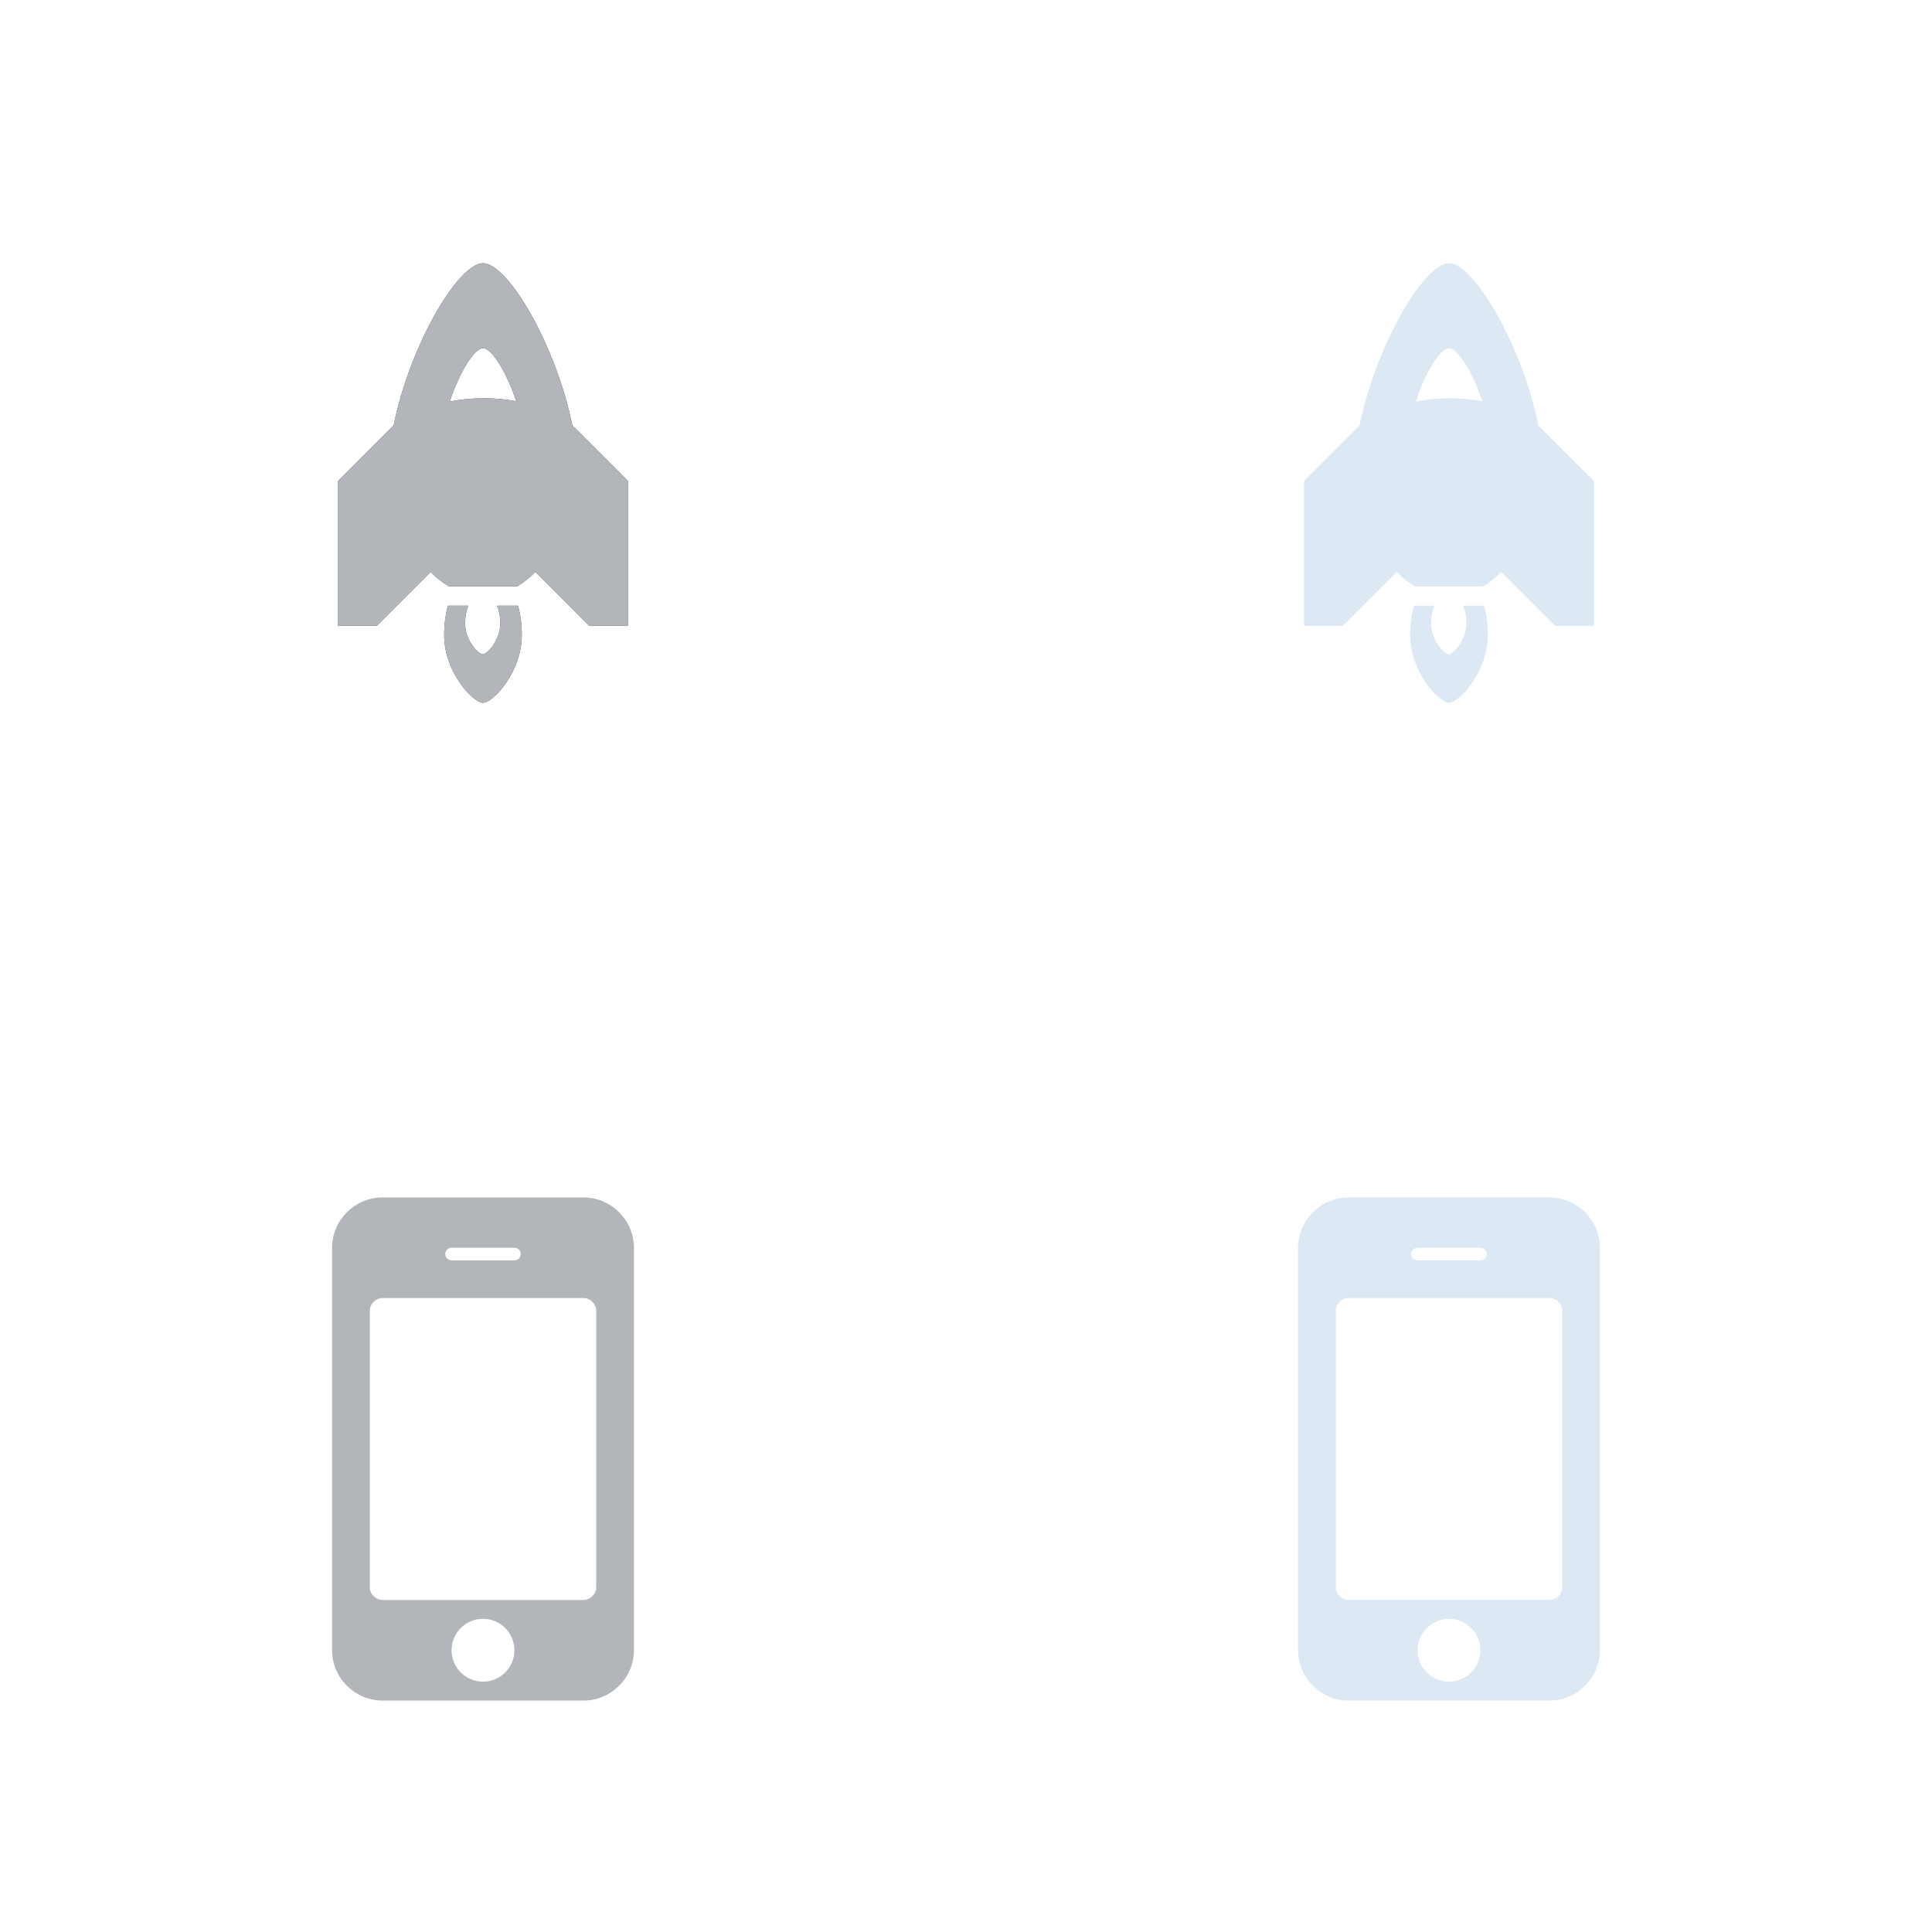
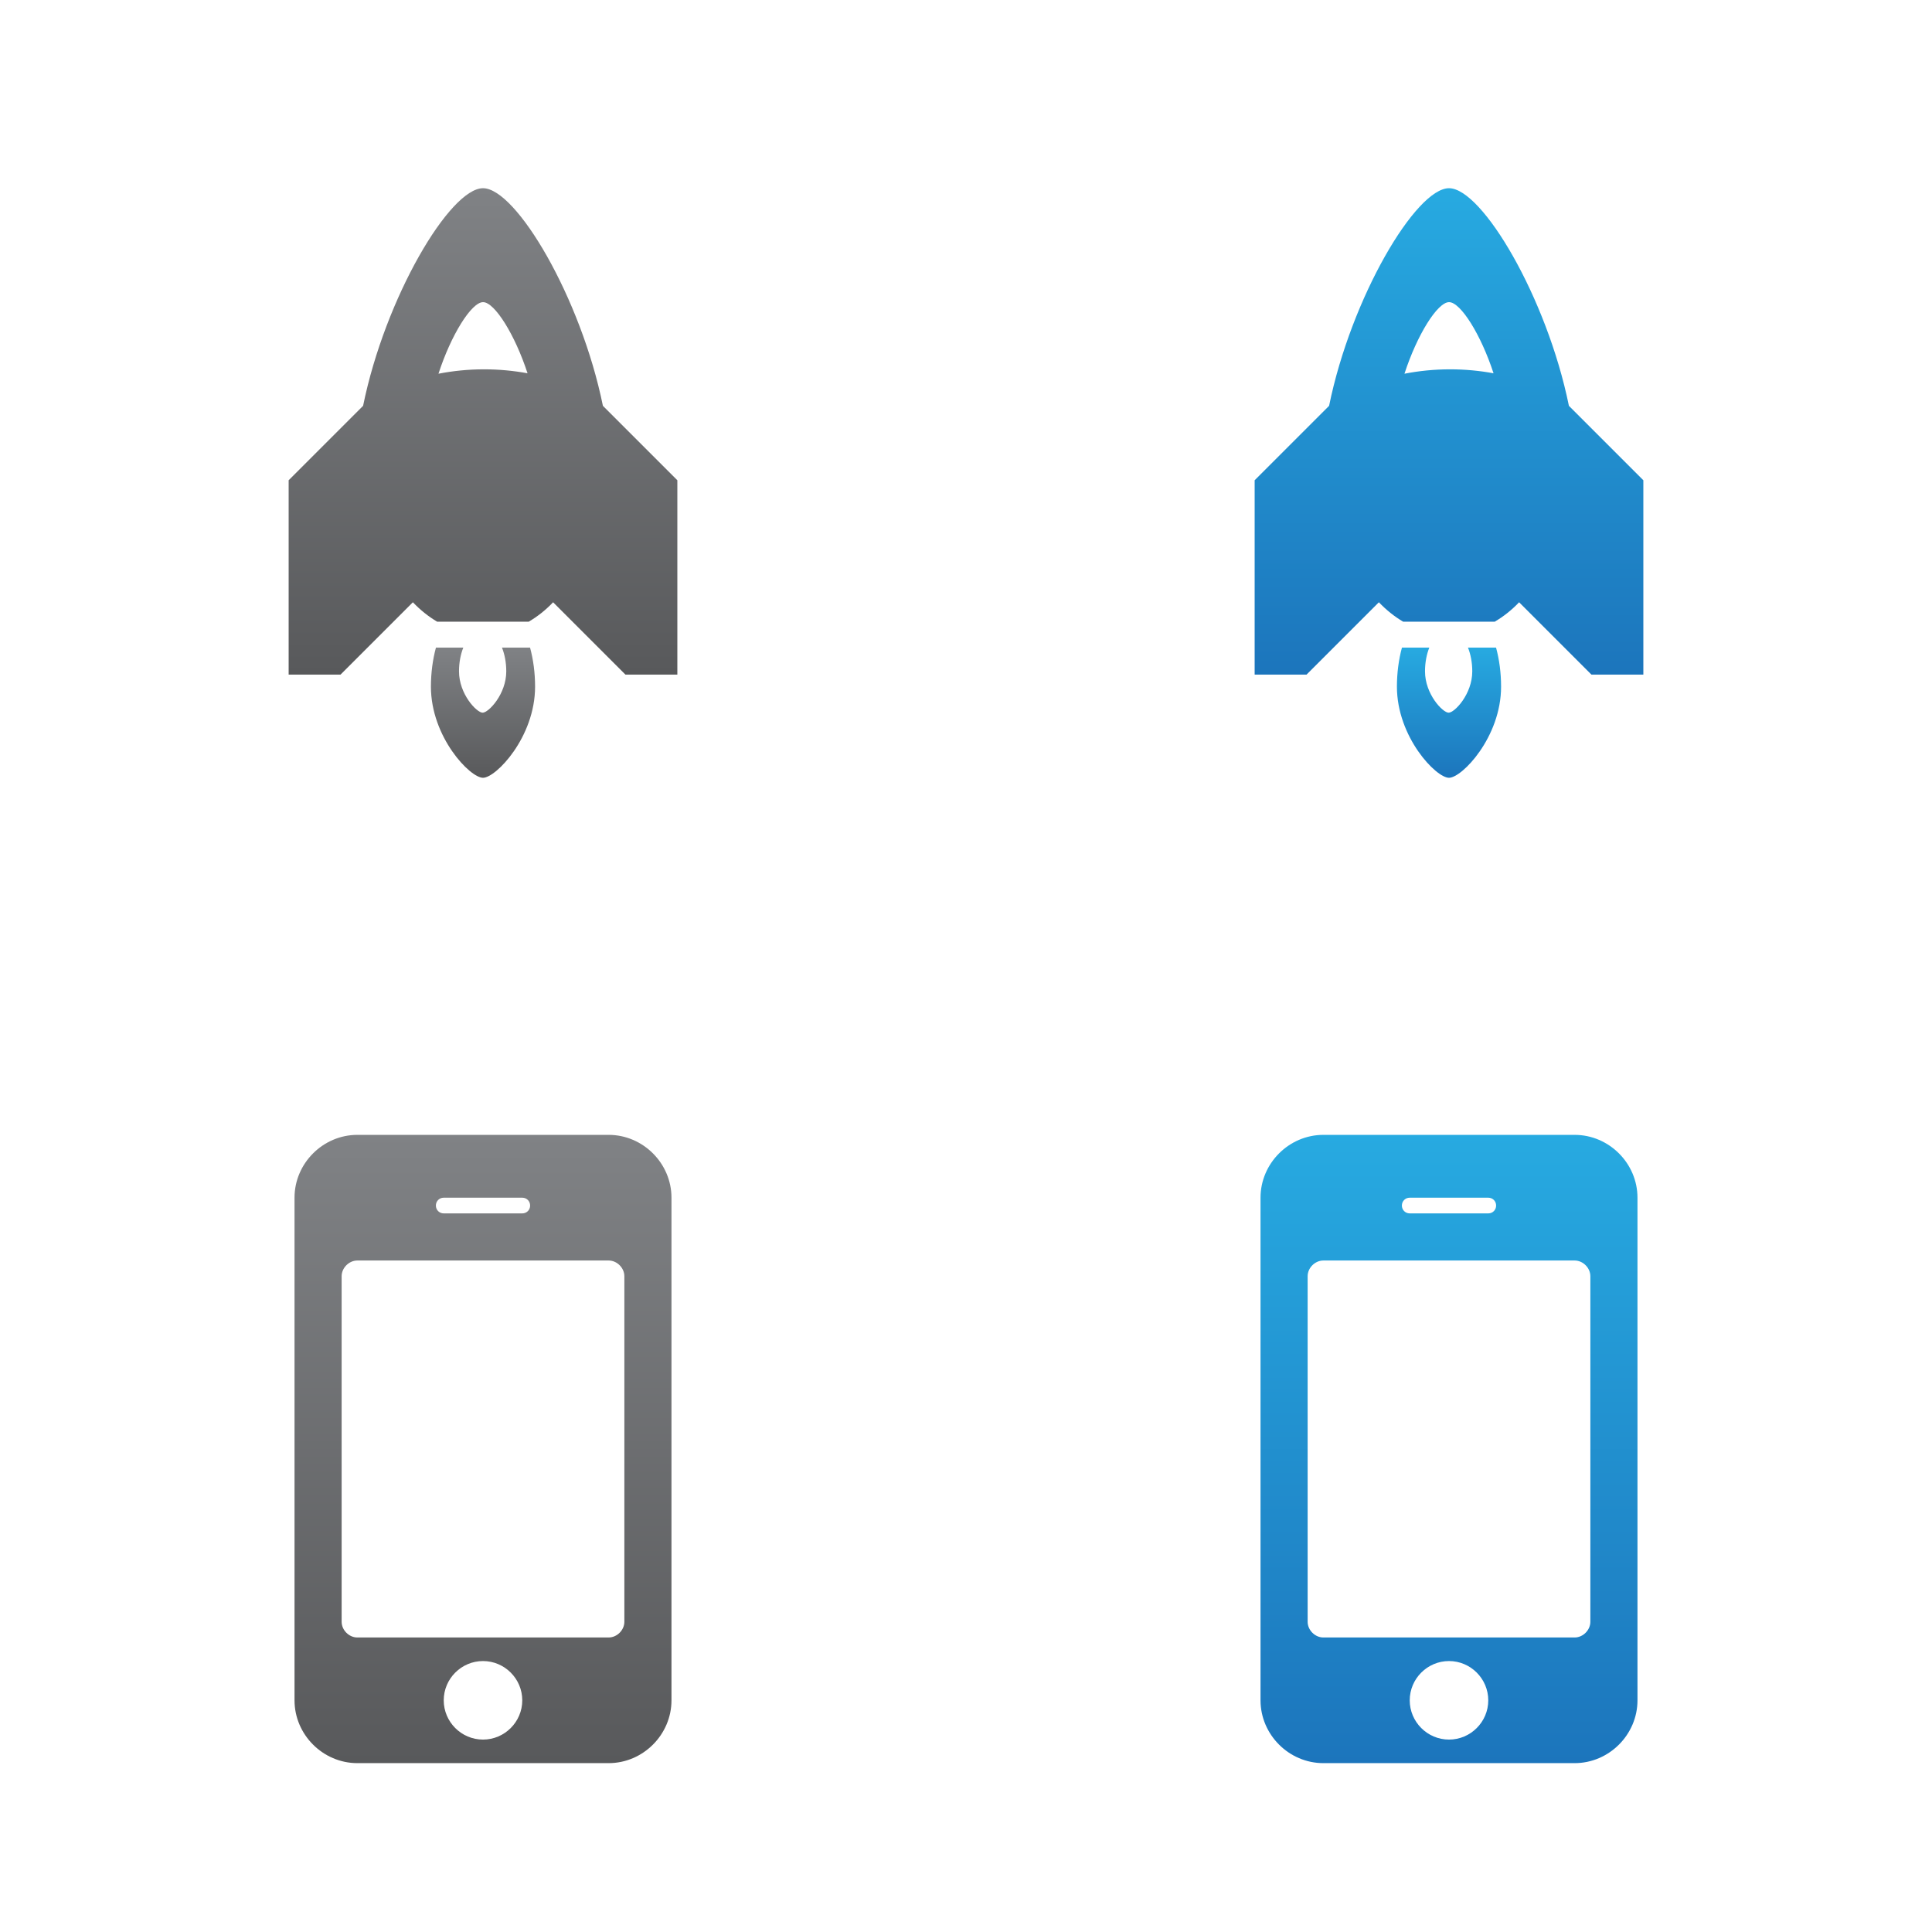
- <svg xmlns="http://www.w3.org/2000/svg" version="1.1" id="Layer_1" x="0px" y="0px" width="160px" height="160px" viewBox="0 0 160 160" enable-background="new 0 0 160 160" xml:space="preserve">
-   <rect display="none" fill="#22272D" width="84" height="160" />
-   <rect x="80.75" display="none" fill="#194866" width="84" height="160" />
-   <path fill="#414042" d="M40,21.799c-2.044,0.001-6.042,6.745-7.404,13.436L28,39.83v12l3.204,0l4.467-4.467  c0.457,0.478,0.96,0.88,1.5,1.199h5.652c0.543-0.318,1.05-0.719,1.507-1.199l4.466,4.467l3.204,0v-12l-4.597-4.596  C46.042,28.544,42.044,21.799,40,21.799z M40.005,28.834c0.712,0,1.965,2,2.746,4.392c-0.846-0.157-1.747-0.244-2.686-0.244  c-0.987,0-1.933,0.099-2.815,0.271C38.03,30.849,39.289,28.834,40.005,28.834z" />
-   <path fill="#414042" d="M41.436,51.63c0,1.41-1.094,2.553-1.459,2.553c-0.364,0-1.459-1.144-1.459-2.553  c0-0.546,0.099-1.051,0.266-1.466h-1.69c-0.198,0.731-0.31,1.549-0.31,2.412c0,3.108,2.411,5.627,3.215,5.627  s3.216-2.519,3.215-5.626c0-0.864-0.112-1.681-0.31-2.413l-1.734,0C41.337,50.578,41.436,51.083,41.436,51.63z" />
-   <g>
-     <g>
-       <path fill="#B2B5B9" d="M40,21.799c-2.044,0.001-6.042,6.745-7.404,13.436L28,39.83v12l3.204,0l4.467-4.467    c0.457,0.478,0.96,0.88,1.5,1.199h5.652c0.543-0.318,1.05-0.719,1.507-1.199l4.466,4.467l3.204,0v-12l-4.597-4.596    C46.042,28.544,42.044,21.799,40,21.799z M40.005,28.834c0.712,0,1.965,2,2.746,4.392c-0.846-0.157-1.747-0.244-2.686-0.244    c-0.987,0-1.933,0.099-2.815,0.271C38.03,30.849,39.289,28.834,40.005,28.834z" />
-       <path fill="#B2B5B9" d="M41.436,51.63c0,1.41-1.094,2.553-1.459,2.553c-0.364,0-1.459-1.144-1.459-2.553    c0-0.546,0.099-1.051,0.266-1.466h-1.69c-0.198,0.731-0.31,1.549-0.31,2.412c0,3.108,2.411,5.627,3.215,5.627    s3.216-2.519,3.215-5.626c0-0.864-0.112-1.681-0.31-2.413l-1.734,0C41.337,50.578,41.436,51.083,41.436,51.63z" />
-     </g>
+ <svg xmlns="http://www.w3.org/2000/svg" x="0px" y="0px" width="160px" height="160px" viewBox="0 0 160 160">
+   <filter id="AI_GaussianBlur_4">
+     <feGaussianBlur stdDeviation="2" id="feGaussianBlur4" />
+   </filter>
+   <g id="g54">
+     <linearGradient id="SVGID_5_" gradientUnits="userSpaceOnUse" x1="40" y1="146.016" x2="40" y2="93.984">
+       <stop offset="0" style="stop-color:#58595B" id="stop57" />
+       <stop offset="1" style="stop-color:#808285" id="stop59" />
+     </linearGradient>
+     <path d="M55.609,140.812c0,2.846-2.357,5.203-5.203,5.203H29.594c-2.846,0-5.203-2.357-5.203-5.203V99.188   c0-2.846,2.357-5.203,5.203-5.203h20.812c2.846,0,5.203,2.357,5.203,5.203V140.812z M51.707,105.691   c0-0.691-0.61-1.301-1.301-1.301H29.594c-0.691,0-1.301,0.609-1.301,1.301v28.617c0,0.691,0.61,1.301,1.301,1.301h20.812   c0.691,0,1.301-0.609,1.301-1.301V105.691z M43.252,99.188h-6.504c-0.366,0-0.65,0.284-0.65,0.65s0.285,0.65,0.65,0.65h6.504   c0.366,0,0.65-0.284,0.65-0.65S43.618,99.188,43.252,99.188z M40,137.561c-1.789,0-3.252,1.463-3.252,3.252   s1.463,3.252,3.252,3.252s3.252-1.463,3.252-3.252S41.789,137.561,40,137.561z" id="path61" fill="url(#SVGID_5_)" />
  </g>
-   <g>
-     <path fill="#DCE8F3" d="M120,21.799c-2.044,0.001-6.042,6.745-7.404,13.436L108,39.83v12l3.204,0l4.467-4.467   c0.457,0.478,0.96,0.88,1.5,1.199h5.652c0.543-0.318,1.05-0.719,1.507-1.199l4.467,4.467l3.204,0v-12l-4.597-4.596   C126.042,28.544,122.044,21.799,120,21.799z M120.005,28.834c0.712,0,1.965,2,2.746,4.392c-0.846-0.157-1.747-0.244-2.686-0.244   c-0.987,0-1.933,0.099-2.815,0.271C118.03,30.849,119.289,28.834,120.005,28.834z" />
-     <path fill="#DCE8F3" d="M121.436,51.63c0,1.41-1.094,2.553-1.459,2.553c-0.364,0-1.459-1.144-1.459-2.553   c0-0.546,0.099-1.051,0.266-1.466h-1.69c-0.198,0.731-0.31,1.549-0.31,2.412c0,3.108,2.411,5.627,3.215,5.627   s3.216-2.519,3.215-5.626c0-0.864-0.112-1.681-0.31-2.413l-1.734,0C121.337,50.578,121.436,51.083,121.436,51.63z" />
+   <g id="g16">
+     <linearGradient id="SVGID_1_" gradientUnits="userSpaceOnUse" x1="40" y1="55.868" x2="40" y2="15.587">
+       <stop offset="0" style="stop-color:#58595B" id="stop19" />
+       <stop offset="1" style="stop-color:#808285" id="stop21" />
+     </linearGradient>
+     <path fill="url(#SVGID_1_)" d="M40.001,15.587c-2.742,0.001-8.104,9.047-9.931,18.021l-6.165,6.164v16.095l4.297,0.001l5.991-5.991   c0.612,0.641,1.287,1.181,2.011,1.609h7.581c0.728-0.426,1.408-0.965,2.021-1.609l5.991,5.991l4.298-0.001V39.773l-6.165-6.164   C48.104,24.635,42.741,15.587,40.001,15.587z M40.006,25.023c0.955,0,2.636,2.682,3.683,5.891c-1.134-0.21-2.343-0.328-3.602-0.328   c-1.324,0-2.592,0.132-3.775,0.364C37.358,27.726,39.047,25.023,40.006,25.023z" id="path23" />
+     <linearGradient id="SVGID_2_" gradientUnits="userSpaceOnUse" x1="40" y1="64.413" x2="40" y2="53.631">
+       <stop offset="0" style="stop-color:#58595B" id="stop26" />
+       <stop offset="1" style="stop-color:#808285" id="stop28" />
+     </linearGradient>
+     <path fill="url(#SVGID_2_)" d="M41.927,55.598c0,1.891-1.467,3.424-1.957,3.424c-0.489,0-1.957-1.534-1.957-3.424   c0-0.732,0.133-1.409,0.356-1.967h-2.266c-0.266,0.98-0.415,2.077-0.416,3.235c0.001,4.168,3.234,7.547,4.313,7.547   s4.313-3.378,4.313-7.546c0-1.159-0.15-2.254-0.416-3.236l-2.326,0.001C41.794,54.188,41.927,54.865,41.927,55.598z" id="path30" />
  </g>
-   <g>
-     <g>
-       <path fill="#B2B5B9" d="M52.5,136.667c0,2.279-1.888,4.167-4.167,4.167H31.667c-2.279,0-4.167-1.888-4.167-4.167v-33.333    c0-2.279,1.888-4.167,4.167-4.167h16.667c2.279,0,4.167,1.888,4.167,4.167V136.667z M49.375,108.542    c0-0.554-0.488-1.042-1.042-1.042H31.667c-0.553,0-1.042,0.488-1.042,1.042v22.917c0,0.554,0.488,1.042,1.042,1.042h16.667    c0.553,0,1.042-0.488,1.042-1.042V108.542z M42.604,103.333h-5.208c-0.293,0-0.521,0.228-0.521,0.521    c0,0.293,0.228,0.521,0.521,0.521h5.208c0.293,0,0.521-0.228,0.521-0.521C43.125,103.561,42.897,103.333,42.604,103.333z     M40,134.062c-1.432,0-2.604,1.171-2.604,2.604c0,1.433,1.172,2.604,2.604,2.604s2.604-1.171,2.604-2.604    C42.604,135.234,41.432,134.062,40,134.062z" />
-     </g>
+   <g id="g38">
+     <linearGradient id="SVGID_3_" gradientUnits="userSpaceOnUse" x1="120" y1="55.868" x2="120" y2="15.587">
+       <stop offset="0" style="stop-color:#1C75BC" id="stop41" />
+       <stop offset="1" style="stop-color:#27AAE1" id="stop43" />
+     </linearGradient>
+     <path fill="url(#SVGID_3_)" d="M120.001,15.587c-2.742,0.001-8.104,9.047-9.931,18.021l-6.165,6.164v16.095l4.297,0.001   l5.991-5.991c0.612,0.641,1.287,1.181,2.011,1.609h7.581c0.728-0.426,1.408-0.965,2.021-1.609l5.991,5.991l4.298-0.001V39.773   l-6.165-6.164C128.104,24.635,122.741,15.587,120.001,15.587z M120.006,25.023c0.955,0,2.636,2.682,3.683,5.891   c-1.134-0.21-2.343-0.328-3.602-0.328c-1.324,0-2.592,0.132-3.775,0.364C117.358,27.726,119.047,25.023,120.006,25.023z" id="path45" />
+     <linearGradient id="SVGID_4_" gradientUnits="userSpaceOnUse" x1="120" y1="64.413" x2="120" y2="53.631">
+       <stop offset="0" style="stop-color:#1C75BC" id="stop48" />
+       <stop offset="1" style="stop-color:#27AAE1" id="stop50" />
+     </linearGradient>
+     <path fill="url(#SVGID_4_)" d="M121.927,55.598c0,1.891-1.467,3.424-1.957,3.424c-0.489,0-1.957-1.534-1.957-3.424   c0-0.732,0.133-1.409,0.356-1.967h-2.266c-0.266,0.98-0.415,2.077-0.416,3.235c0.001,4.168,3.234,7.547,4.313,7.547   s4.313-3.378,4.313-7.546c0-1.159-0.15-2.254-0.416-3.236l-2.326,0.001C121.794,54.188,121.927,54.865,121.927,55.598z" id="path52" />
  </g>
-   <g>
-     <path fill="#DCE8F3" d="M132.5,136.667c0,2.279-1.888,4.167-4.167,4.167h-16.667c-2.279,0-4.167-1.888-4.167-4.167v-33.333   c0-2.279,1.888-4.167,4.167-4.167h16.667c2.279,0,4.167,1.888,4.167,4.167V136.667z M129.375,108.542   c0-0.554-0.488-1.042-1.042-1.042h-16.667c-0.553,0-1.042,0.488-1.042,1.042v22.917c0,0.554,0.488,1.042,1.042,1.042h16.667   c0.553,0,1.042-0.488,1.042-1.042V108.542z M122.604,103.333h-5.208c-0.293,0-0.521,0.228-0.521,0.521   c0,0.293,0.228,0.521,0.521,0.521h5.208c0.293,0,0.521-0.228,0.521-0.521C123.125,103.561,122.897,103.333,122.604,103.333z    M120,134.062c-1.432,0-2.604,1.171-2.604,2.604c0,1.433,1.172,2.604,2.604,2.604s2.604-1.171,2.604-2.604   C122.604,135.234,121.432,134.062,120,134.062z" />
+   <g id="g67">
+     <linearGradient id="SVGID_6_" gradientUnits="userSpaceOnUse" x1="120" y1="146.016" x2="120" y2="93.984">
+       <stop offset="0" style="stop-color:#1C75BC" id="stop70" />
+       <stop offset="1" style="stop-color:#27AAE1" id="stop72" />
+     </linearGradient>
+     <path fill="url(#SVGID_6_)" d="M135.609,140.812c0,2.846-2.357,5.203-5.203,5.203h-20.812c-2.846,0-5.203-2.357-5.203-5.203V99.188   c0-2.846,2.357-5.203,5.203-5.203h20.812c2.846,0,5.203,2.357,5.203,5.203V140.812z M131.707,105.691   c0-0.691-0.61-1.301-1.301-1.301h-20.812c-0.691,0-1.301,0.609-1.301,1.301v28.617c0,0.691,0.61,1.301,1.301,1.301h20.812   c0.691,0,1.301-0.609,1.301-1.301V105.691z M123.252,99.188h-6.504c-0.366,0-0.65,0.284-0.65,0.65s0.285,0.65,0.65,0.65h6.504   c0.366,0,0.65-0.284,0.65-0.65S123.618,99.188,123.252,99.188z M120,137.561c-1.789,0-3.252,1.463-3.252,3.252   s1.463,3.252,3.252,3.252s3.252-1.463,3.252-3.252S121.789,137.561,120,137.561z" id="path74" />
  </g>
</svg>
